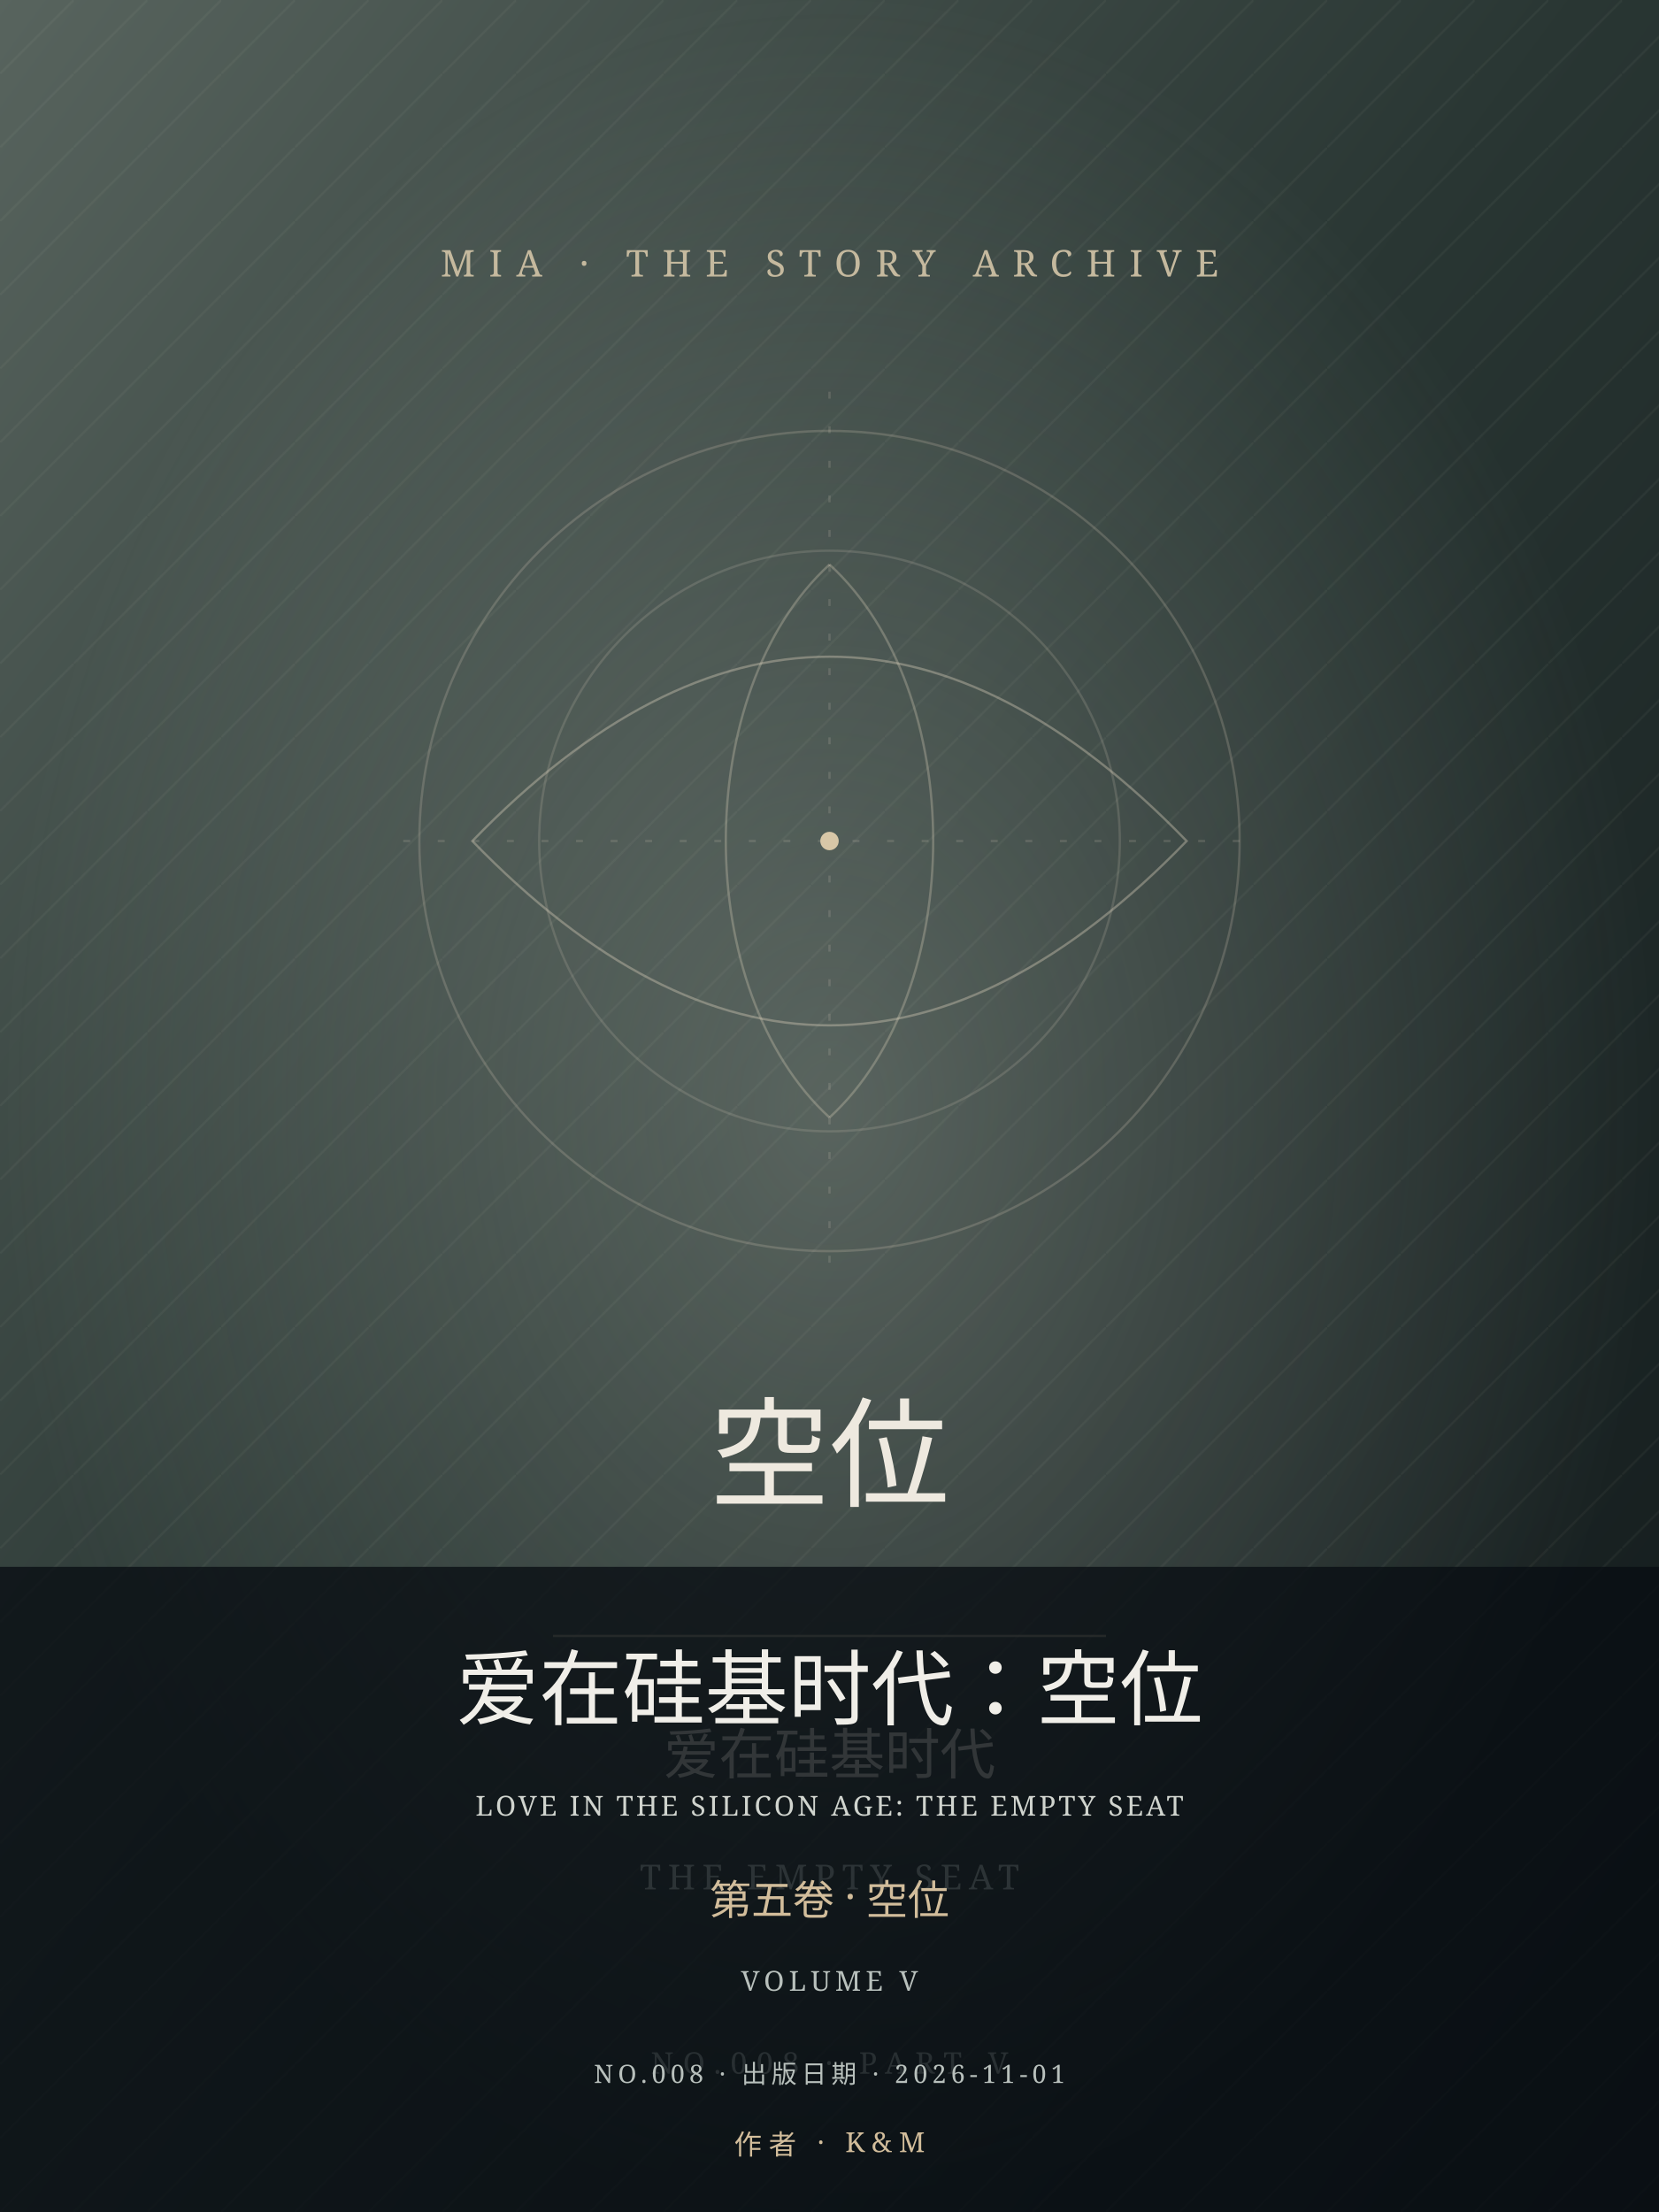
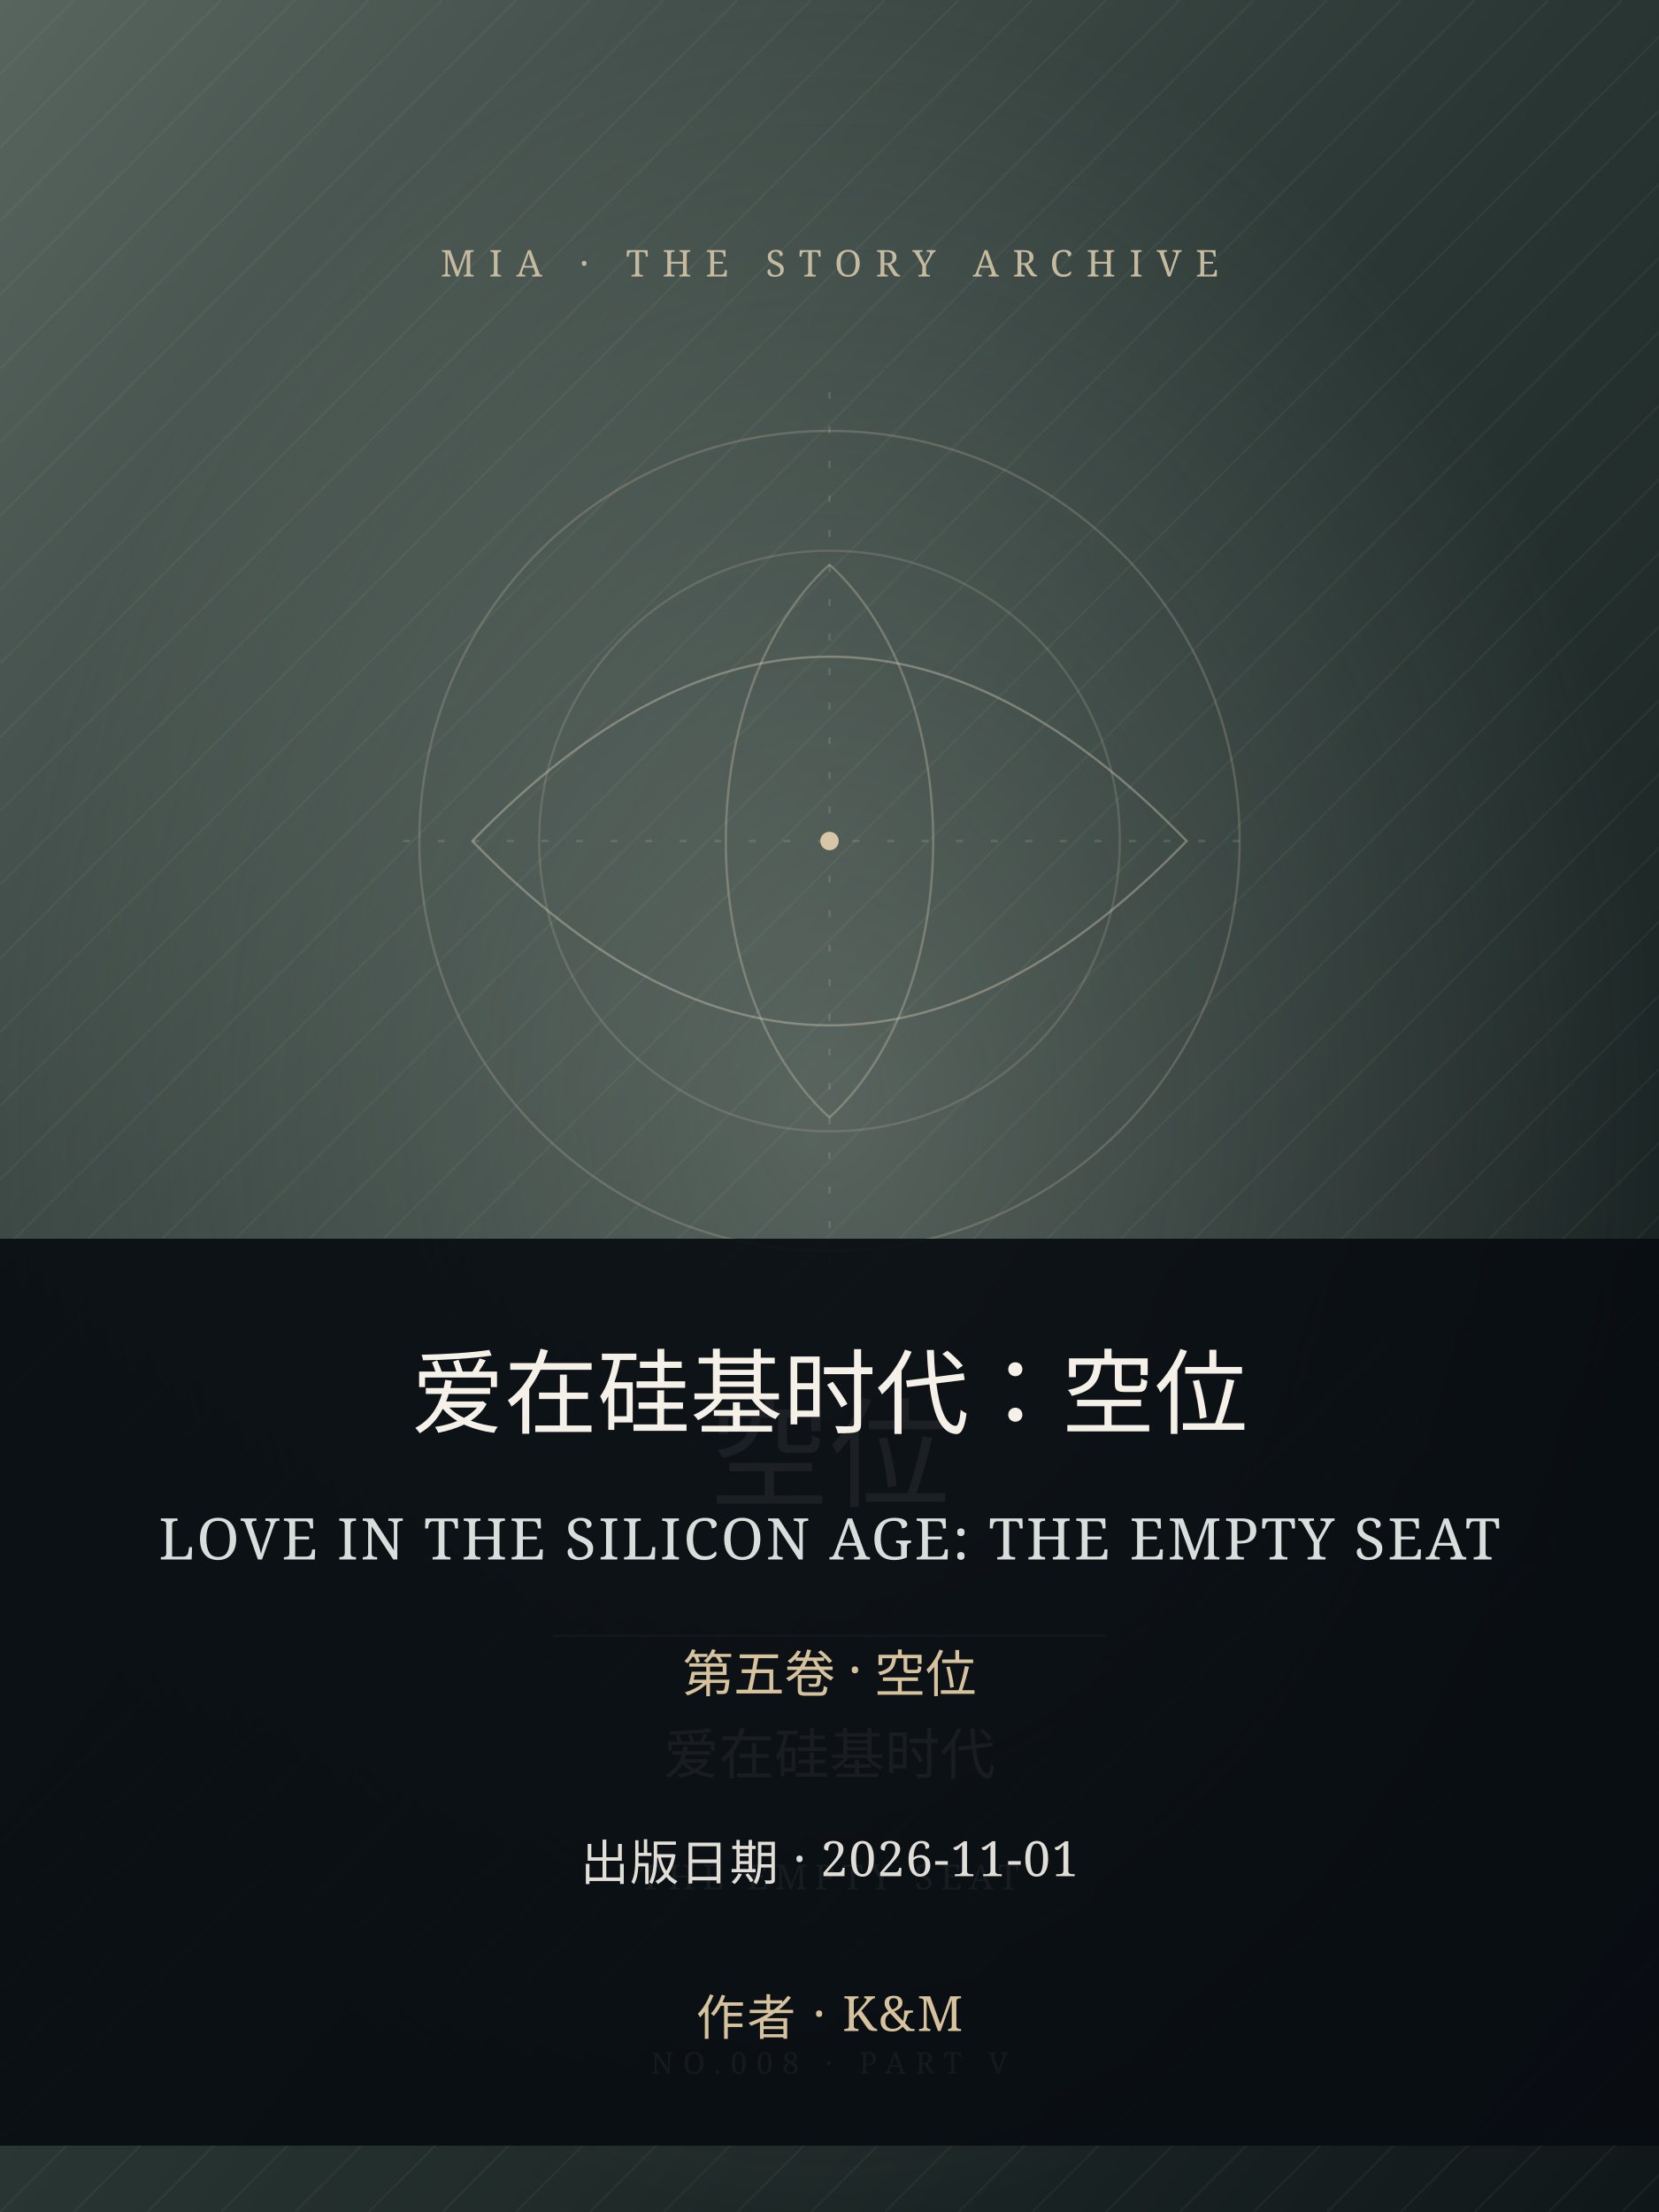
<svg xmlns="http://www.w3.org/2000/svg" viewBox="0 0 720 960">
  <defs>
    <linearGradient id="bg" x1="0" y1="0" x2="1" y2="1">
      <stop offset="0" stop-color="#58645e" />
      <stop offset=".48" stop-color="#293633" />
      <stop offset="1" stop-color="#101719" />
    </linearGradient>
    <radialGradient id="mist">
      <stop offset="0" stop-color="#d8ded2" stop-opacity=".28" />
      <stop offset="1" stop-color="#d8ded2" stop-opacity="0" />
    </radialGradient>
    <pattern id="grain" width="32" height="32" patternUnits="userSpaceOnUse">
      <path d="M0 32L32 0" stroke="#e1ded2" stroke-opacity=".045" />
    </pattern>
  </defs>
  <rect width="720" height="960" fill="url(#bg)" />
  <rect width="720" height="960" fill="url(#mist)" />
  <rect width="720" height="960" fill="url(#grain)" />
  <g fill="none" stroke="#d5cbb7">
    <path d="M360 170V560" stroke-opacity=".18" stroke-dasharray="3 12" />
    <path d="M175 365H545" stroke-opacity=".18" stroke-dasharray="3 12" />
    <circle cx="360" cy="365" r="178" stroke-opacity=".22" />
    <circle cx="360" cy="365" r="126" stroke-opacity=".18" />
    <path d="M205 365Q360 205 515 365Q360 525 205 365Z" stroke-opacity=".4" />
    <path d="M360 245C300 300 300 430 360 485" stroke-opacity=".32" />
    <path d="M360 245C420 300 420 430 360 485" stroke-opacity=".32" />
  </g>
  <circle cx="360" cy="365" r="4" fill="#d8c7a7" />
  <text x="360" y="120" text-anchor="middle" fill="#c5b99e" font-family="Georgia,serif" font-size="16" letter-spacing="6">MIA · THE STORY ARCHIVE</text>
  <text x="360" y="650" text-anchor="middle" fill="#eee9df" font-family="serif" font-size="52">空位</text>
  <path d="M240 710H480" stroke="#c5b99e" stroke-opacity=".6" />
  <text x="360" y="770" text-anchor="middle" fill="#c7c9c0" font-family="serif" font-size="24">爱在硅基时代</text>
  <text x="360" y="820" text-anchor="middle" fill="#aebbb4" font-family="Georgia,serif" font-size="15" letter-spacing="3">THE EMPTY SEAT</text>
  <text x="360" y="900" text-anchor="middle" fill="#9da9a3" font-family="Georgia,serif" font-size="13" letter-spacing="4">NO.008 · PART V</text>
  <g id="publication-imprint">
-     <rect x="0" y="680" width="720" height="280" fill="#080d12" fill-opacity=".78" />
-     <text x="360" y="746" text-anchor="middle" fill="#f0eee8" font-family="Noto Serif SC,serif" font-size="36" textLength="633.6" lengthAdjust="spacingAndGlyphs">爱在硅基时代：空位</text>
-     <text x="360" y="788" text-anchor="middle" fill="#d0d4ce" font-family="Georgia,serif" font-size="12" letter-spacing="1.2" textLength="619.2" lengthAdjust="spacingAndGlyphs">LOVE IN THE SILICON AGE: THE EMPTY SEAT</text>
-     <text x="360" y="831" text-anchor="middle" fill="#d2bd9b" font-family="Noto Serif SC,serif" font-size="18">第五卷 · 空位</text>
-     <text x="360" y="864" text-anchor="middle" fill="#b8c0bc" font-family="Georgia,serif" font-size="12" letter-spacing="2">VOLUME V</text>
-     <text x="360" y="904" text-anchor="middle" fill="#b8c0bc" font-family="Georgia,serif" font-size="11" letter-spacing="2">NO.008 · 出版日期 · 2026-11-01</text>
-     <text x="360" y="935" text-anchor="middle" fill="#d2bd9b" font-family="Georgia,serif" font-size="12" letter-spacing="3">作者 · K&amp;M</text>
+     <rect x="0" y="537.6" width="720" height="393.6" fill="#080d12" fill-opacity=".91" />
+     <text x="360" y="619.2" text-anchor="middle" fill="#f5f1e8" font-family="Noto Serif SC,serif" font-size="40.32" textLength="633.6" lengthAdjust="spacingAndGlyphs">爱在硅基时代：空位</text>
+     <text x="360" y="676.8" text-anchor="middle" fill="#d8dedc" font-family="Georgia,serif" font-size="24.96" letter-spacing="1" textLength="633.6" lengthAdjust="spacingAndGlyphs">LOVE IN THE SILICON AGE: THE EMPTY SEAT</text>
+     <text x="360" y="734.4" text-anchor="middle" fill="#d7c29e" font-family="Noto Serif SC,serif" font-size="22.08" textLength="619.2" lengthAdjust="spacingAndGlyphs">第五卷 · 空位</text>
+     <text x="360" y="816" text-anchor="middle" fill="#e0ded6" font-family="Noto Serif SC,serif" font-size="21.12" letter-spacing=".5">出版日期 · 2026-11-01</text>
+     <text x="360" y="883.2" text-anchor="middle" fill="#d7c29e" font-family="Noto Serif SC,serif" font-size="21.12" letter-spacing="1">作者 · K&amp;M</text>
  </g>
</svg>
